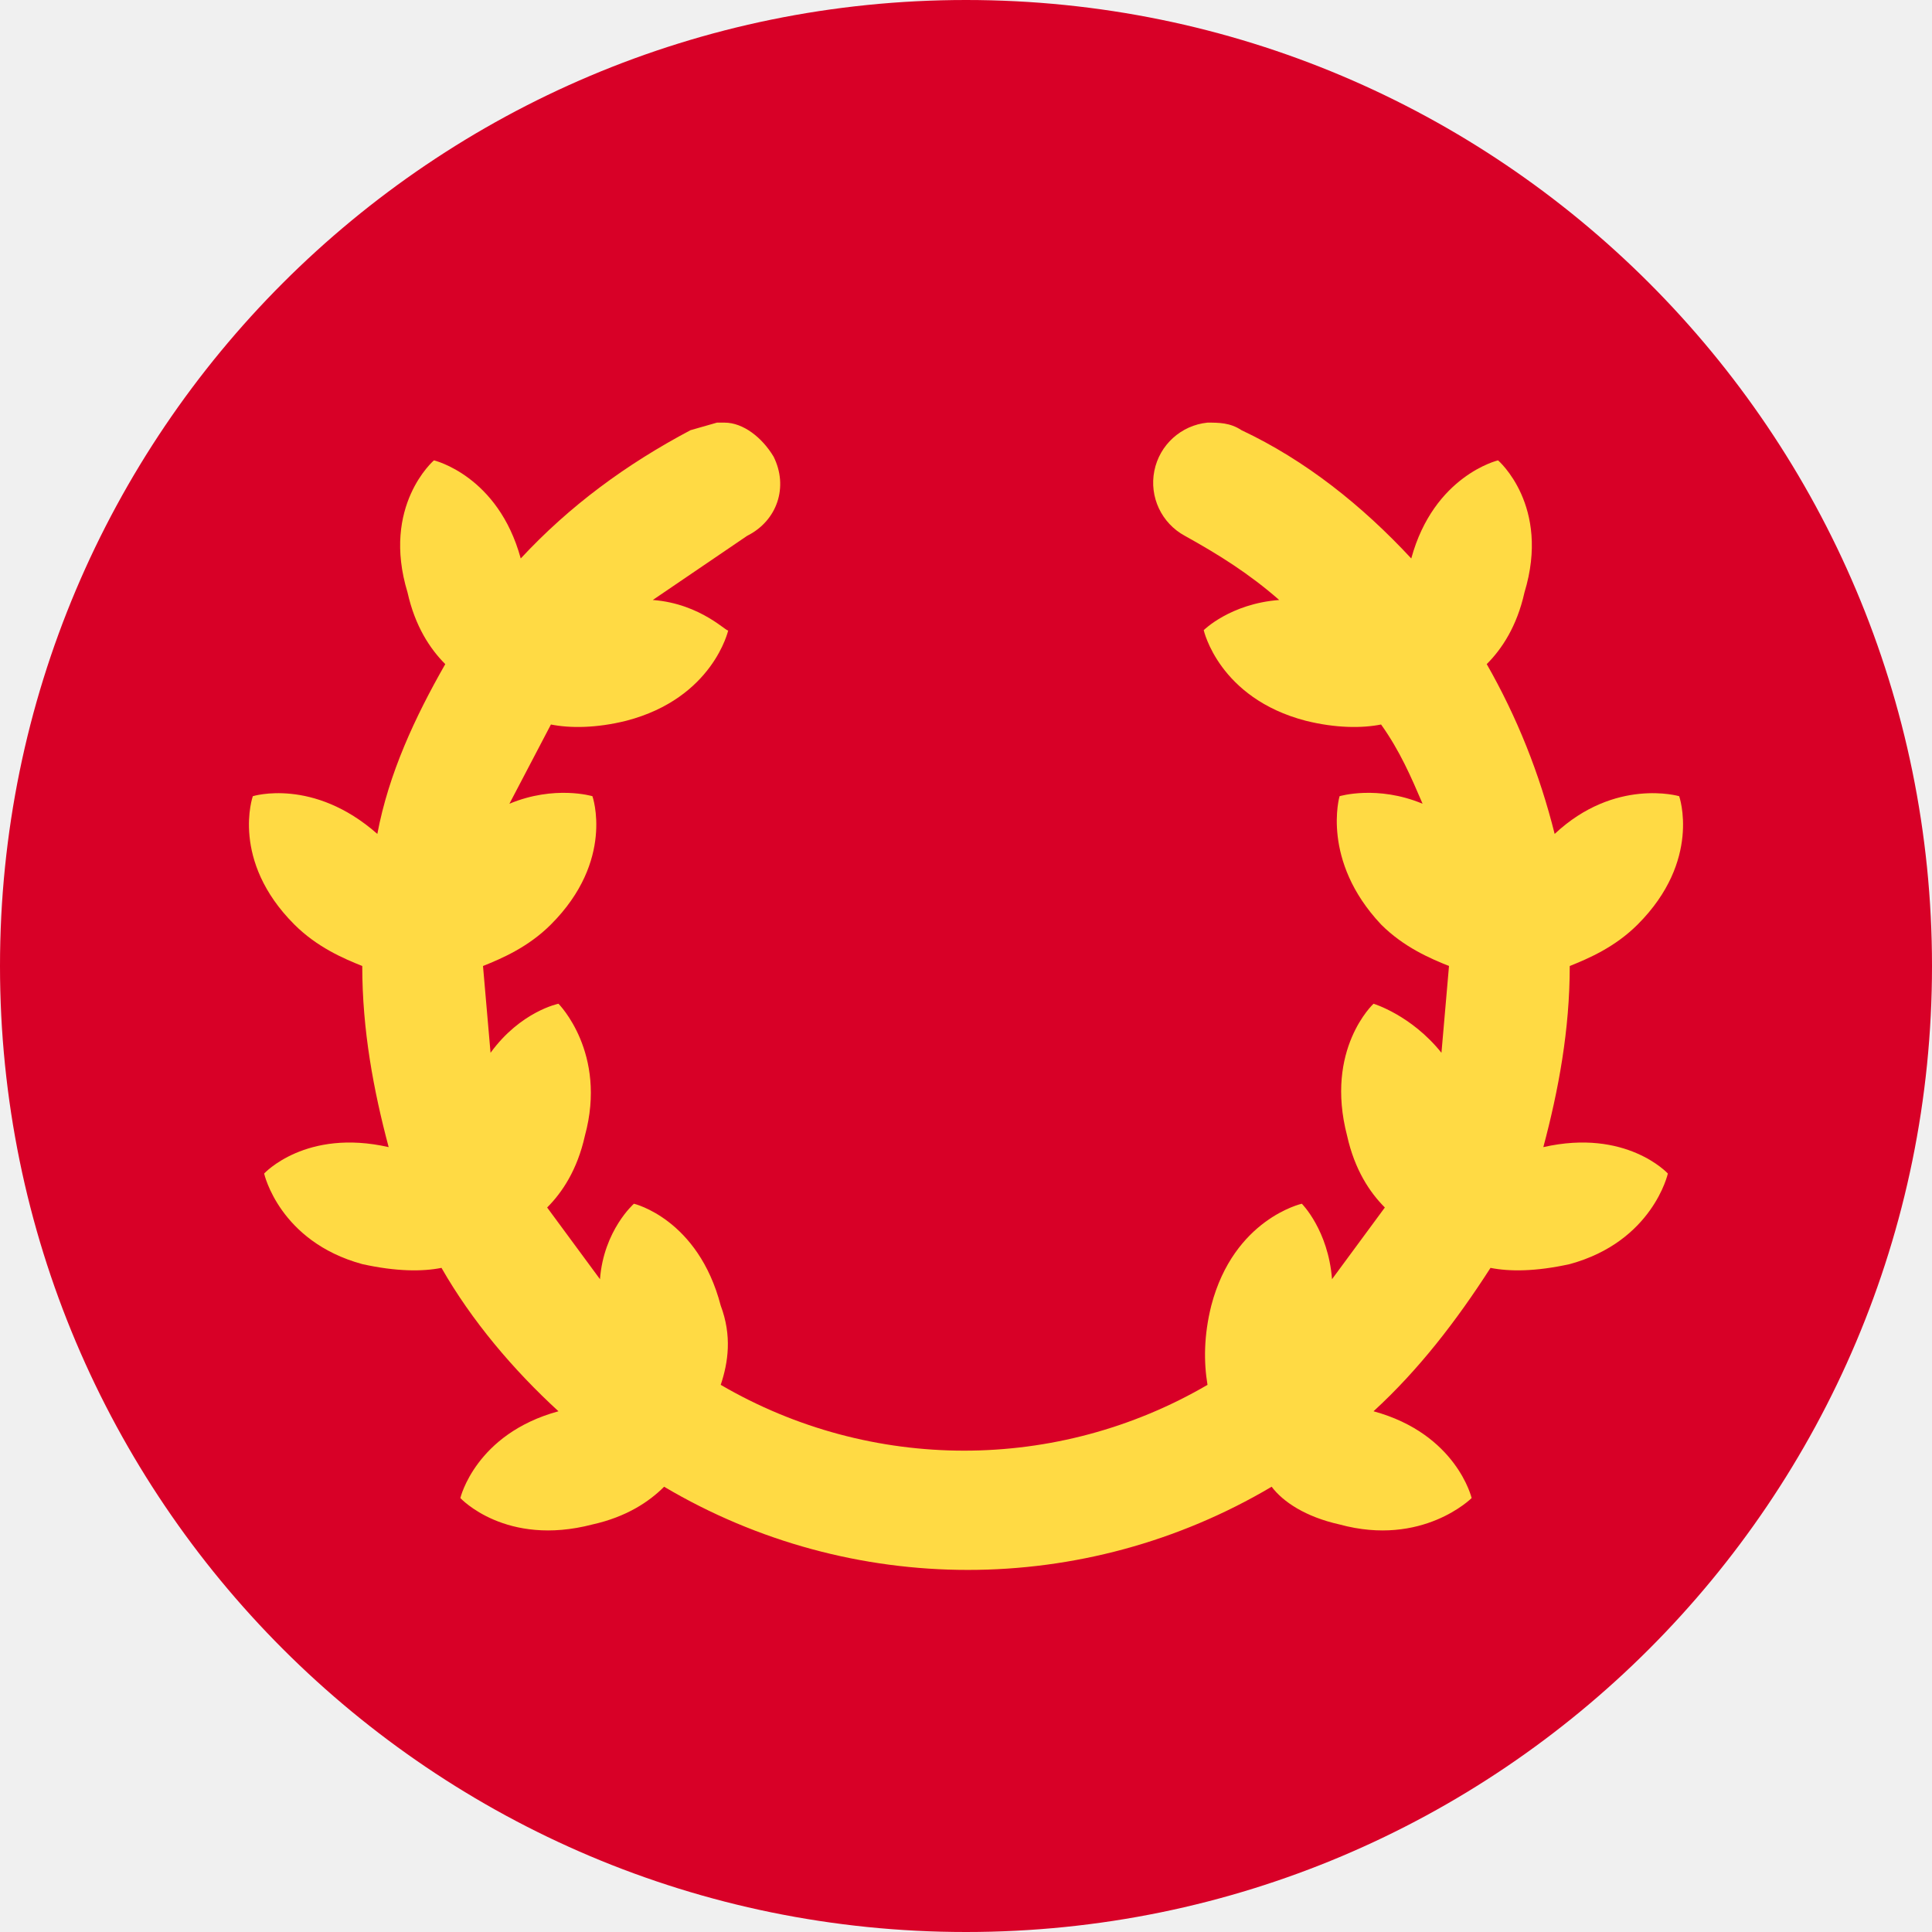
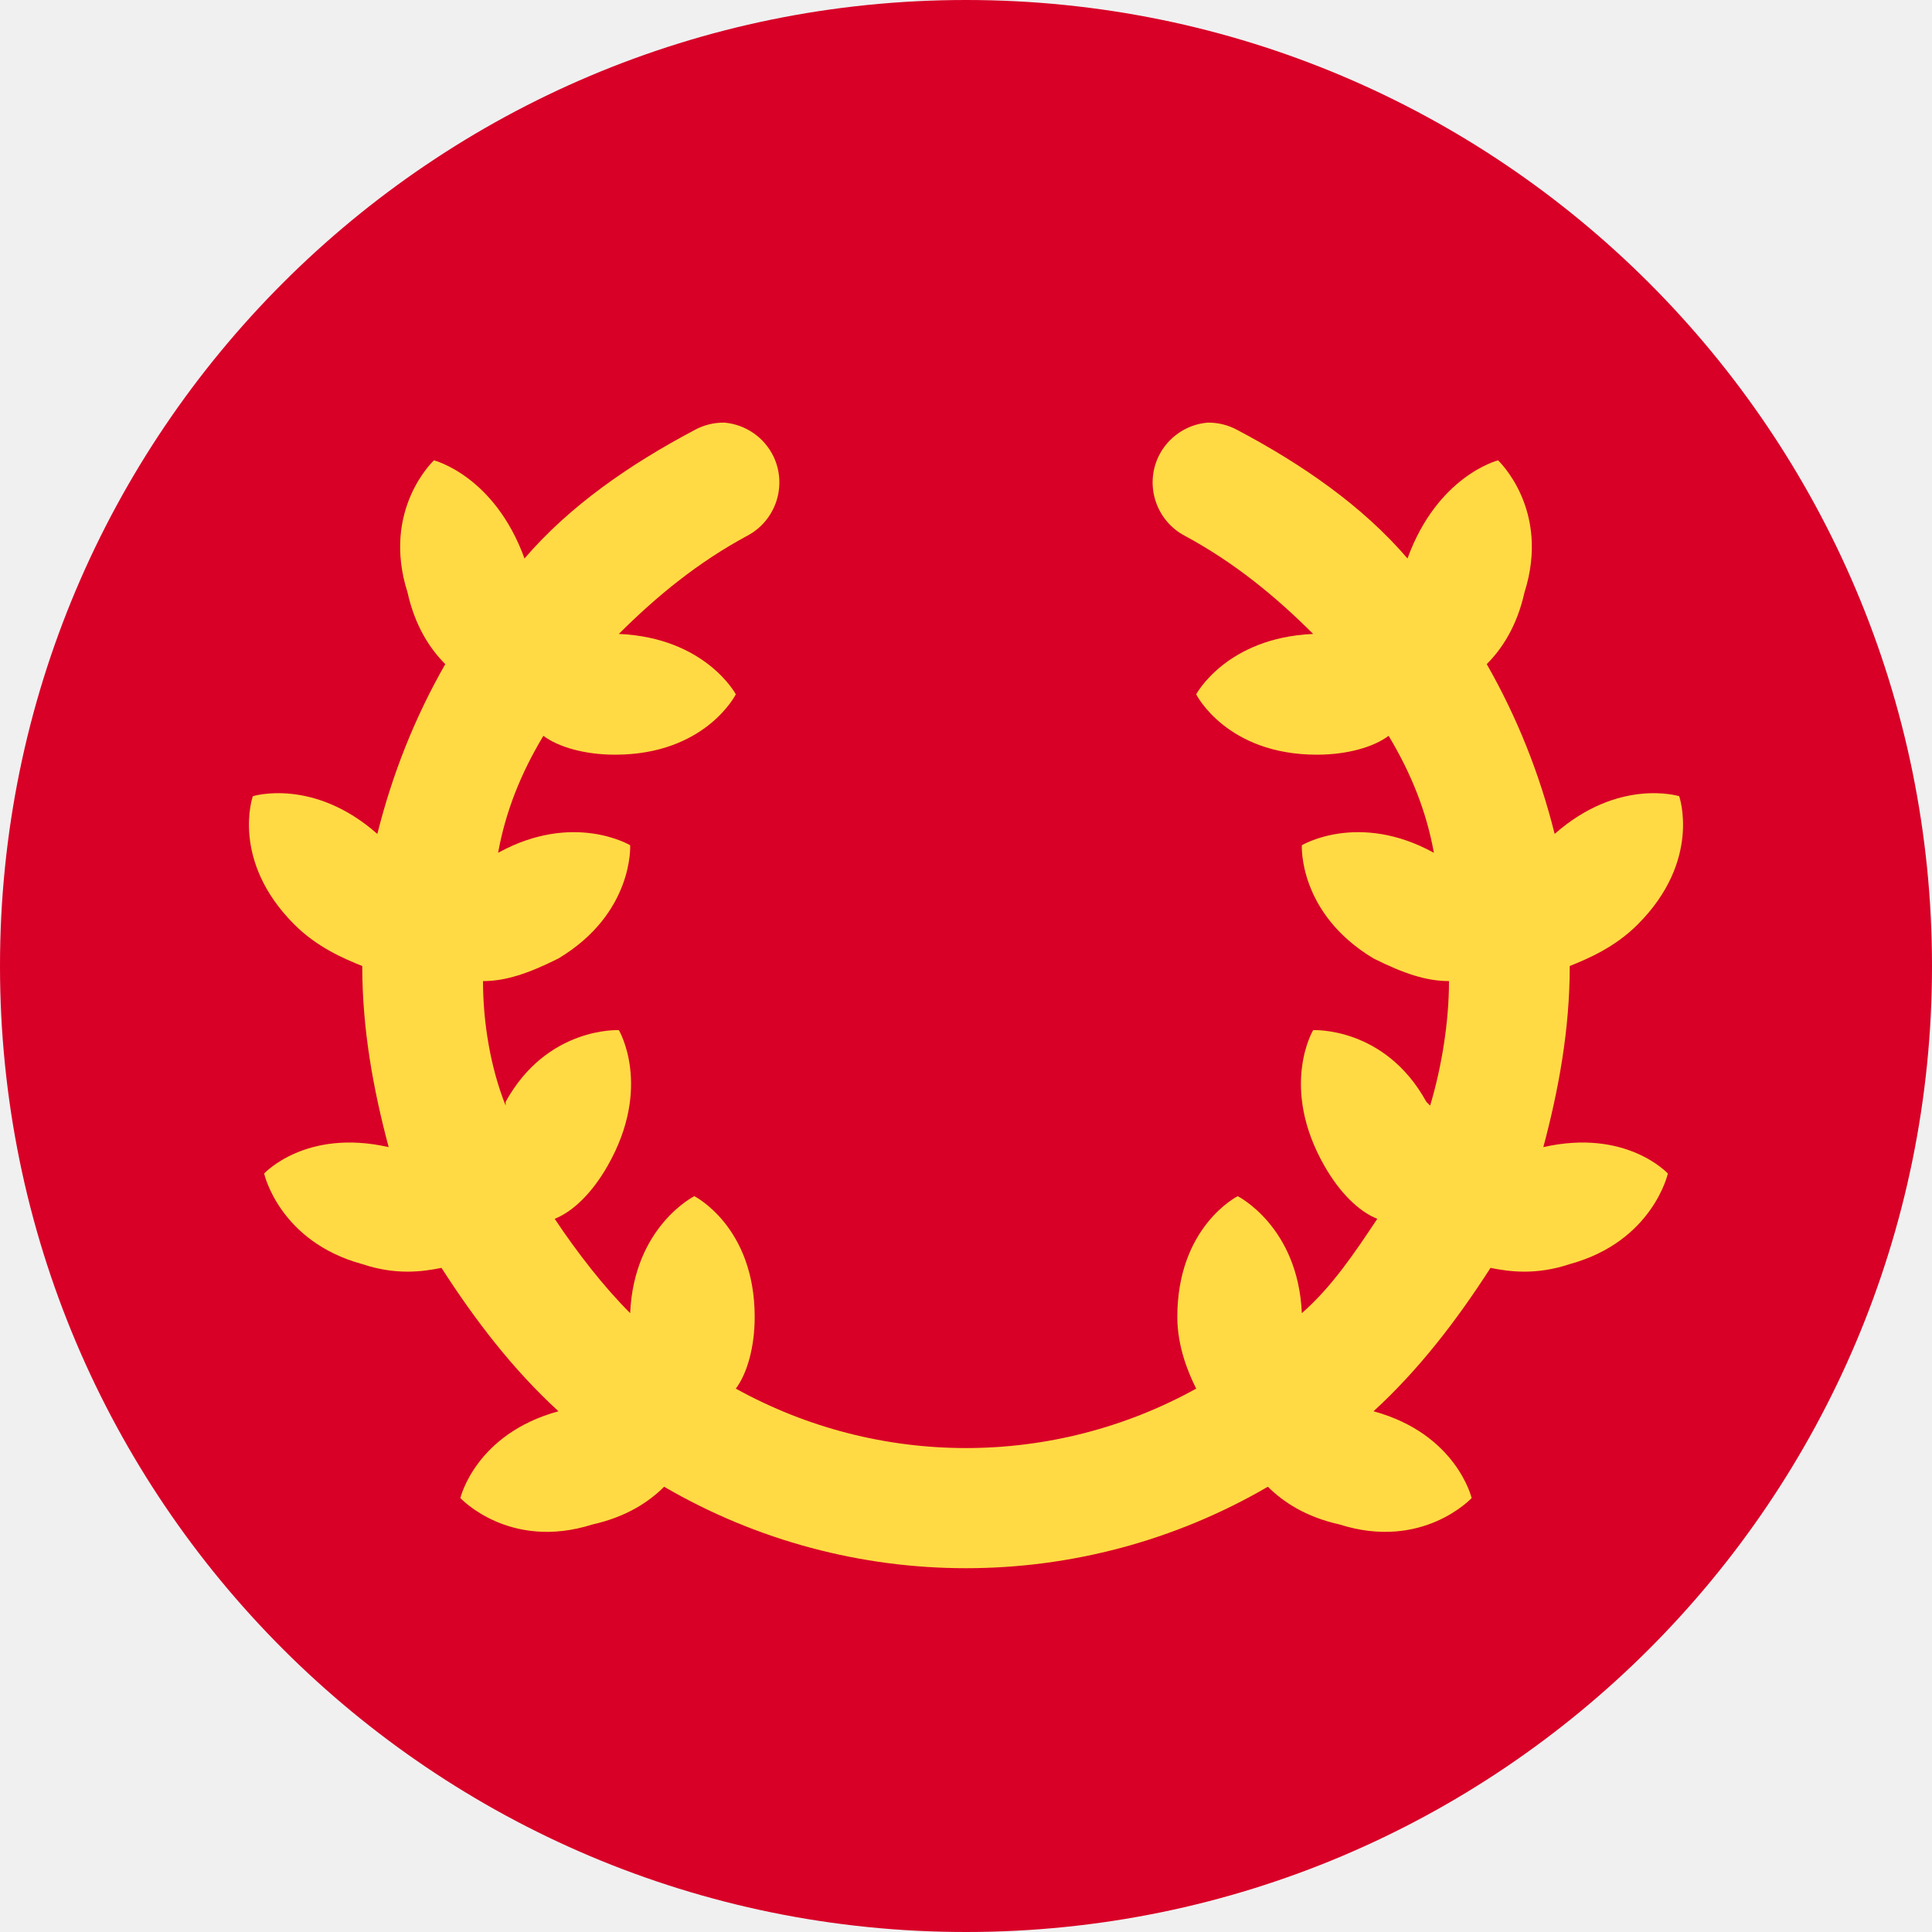
<svg xmlns="http://www.w3.org/2000/svg" width="512" height="512" viewBox="0 0 512 512">
  <mask id="a">
    <circle cx="256" cy="256" r="256" fill="#fff" />
  </mask>
  <g mask="url(#a)">
    <path fill="#d80027" d="M0 0h512v512H0Z" />
-     <path fill="#ffda44" d="m190 112-7 2c-17 9-32 20-45 34-6-22-23-26-23-26s-14 12-7 35c2 9 6 15 10 19-8 14-15 29-18 45-17-15-33-10-33-10s-6 17 11 34c6 6 13 9 18 11 0 17 3 33 7 48-22-5-33 7-33 7s4 18 26 24c9 2 16 2 21 1 8 14 19 27 31 38-22 6-26 23-26 23s12 13 35 7c9-2 15-6 19-10a158 158 0 0 0 161 0c3 4 9 8 18 10 22 6 35-7 35-7s-4-17-26-23c12-11 22-24 31-38 5 1 12 1 21-1 22-6 26-24 26-24s-11-12-33-7c4-15 7-31 7-48 5-2 12-5 18-11 17-17 11-34 11-34s-17-5-33 10c-4-16-10-31-18-45 4-4 8-10 10-19 7-23-7-35-7-35s-17 4-23 26c-13-14-28-26-45-34-3-2-6-2-9-2a16 16 0 0 0-6 30c9 5 17 10 25 17-13 1-20 8-20 8s4 18 27 24c8 2 15 2 20 1 5 7 8 14 11 21-12-5-22-2-22-2s-5 17 11 34c6 6 13 9 18 11l-2 23c-8-10-18-13-18-13s-13 12-7 35c2 9 6 15 10 19l-14 19c-1-13-8-20-8-20s-18 4-24 27c-2 8-2 15-1 21a128 128 0 0 1-129 0c2-6 3-13 0-21-6-23-23-27-23-27s-8 7-9 20l-14-19c4-4 8-10 10-19 6-22-7-35-7-35s-10 2-18 13l-2-23c5-2 12-5 18-11 17-17 11-34 11-34s-10-3-22 2l11-21c5 1 12 1 20-1 23-6 27-24 27-24 0 1-7-7-20-8l25-17c8-4 11-13 7-21-3-5-8-9-13-9h-3z" />
+     <path fill="#ffda44" d="M192 112a16 16 0 0 0-8 2c-17 9-33 20-45 34-8-22-24-26-24-26s-14 13-7 35c2 9 6 15 10 19-8 14-14 29-18 45-17-15-33-10-33-10s-6 17 11 34c6 6 13 9 18 11 0 17 3 33 7 48-22-5-33 7-33 7s4 18 26 24c9 3 16 2 21 1 9 14 19 27 31 38-22 6-26 23-26 23s13 14 35 7c9-2 15-6 19-10a159 159 0 0 0 160 0c4 4 10 8 19 10 22 7 35-7 35-7s-4-17-26-23c12-11 22-24 31-38 5 1 12 2 21-1 22-6 26-24 26-24s-11-12-33-7c4-15 7-31 7-48 5-2 12-5 18-11 17-17 11-34 11-34s-16-5-33 10c-4-16-10-31-18-45 4-4 8-10 10-19 7-22-7-35-7-35s-16 4-24 26c-12-14-28-25-45-34a16 16 0 0 0-8-2 16 16 0 0 0-13 9 16 16 0 0 0 7 21c13 7 24 16 34 26-23 1-31 16-31 16s8 16 32 16c8 0 15-2 19-5 6 10 10 20 12 31-20-11-35-2-35-2s-1 18 19 30c8 4 14 6 20 6 0 11-2 23-5 33l-1-1c-11-20-30-19-30-19s-9 15 3 36c4 7 9 12 14 14-6 9-12 18-20 25-1-23-17-31-17-31s-16 8-16 32c0 8 3 15 5 19a126 126 0 0 1-122 0c3-4 5-11 5-19 0-24-16-32-16-32s-16 8-17 31c-7-7-14-16-20-25 5-2 10-7 14-14 12-21 3-36 3-36s-19-1-30 19v1c-4-10-6-22-6-33 6 0 12-2 20-6 20-12 19-30 19-30s-15-9-35 2c2-11 6-21 12-31 4 3 11 5 19 5 24 0 32-16 32-16s-8-15-31-16c10-10 21-19 34-26a16 16 0 0 0 7-21 16 16 0 0 0-13-9z" />
  </g>
</svg>
